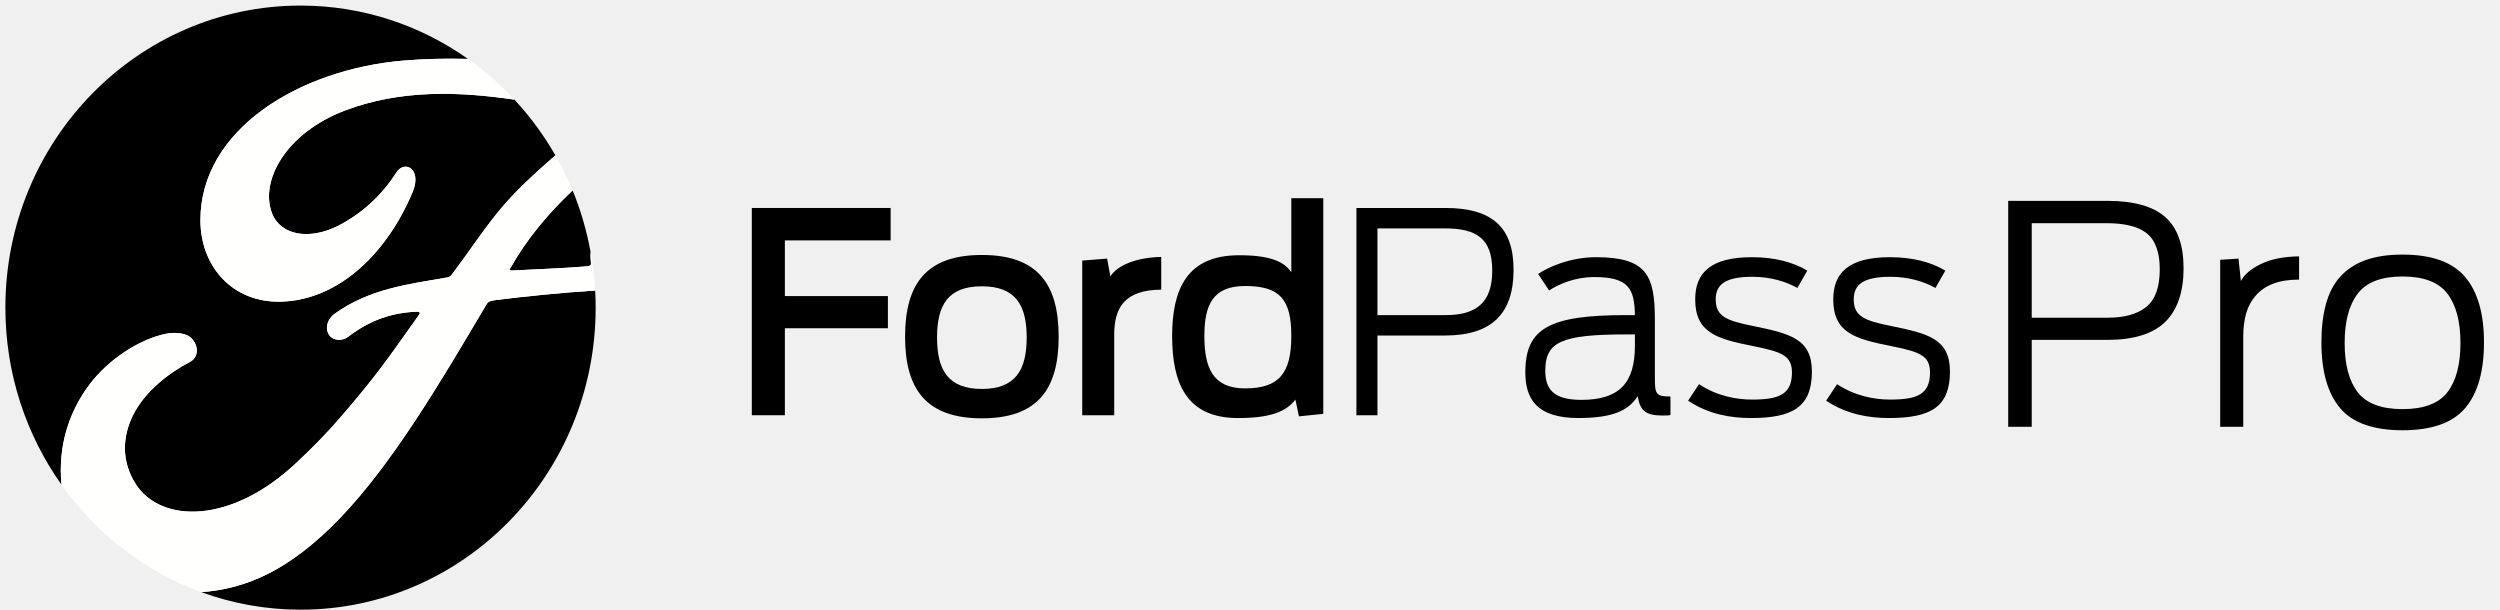
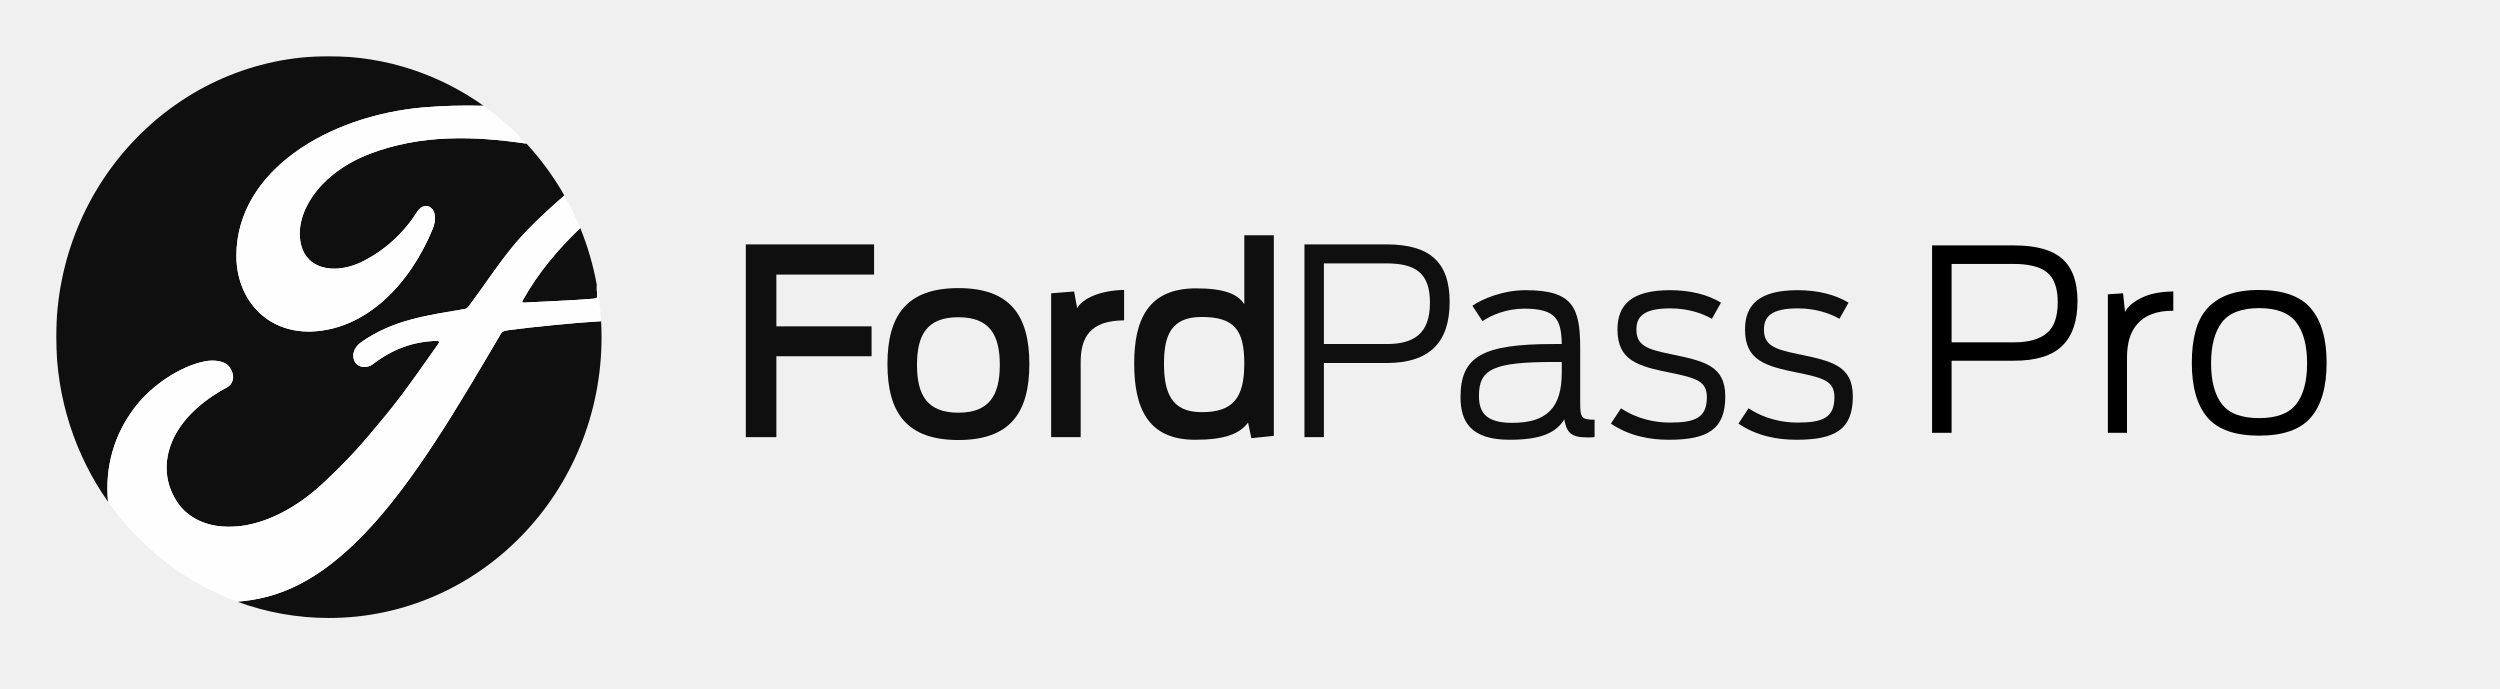
- <svg xmlns="http://www.w3.org/2000/svg" width="164" height="40" viewBox="0 0 164 40" fill="none">
-   <path fill-rule="evenodd" clip-rule="evenodd" d="M33.477 17.595C33.41 17.677 33.446 17.755 33.563 17.747C35.303 17.653 36.867 17.606 38.492 17.474C38.775 17.45 38.786 17.378 38.761 17.165C38.736 16.95 38.732 16.729 38.738 16.507C38.482 15.111 38.088 13.766 37.563 12.49C35.978 13.991 34.578 15.638 33.477 17.595Z" fill="black" />
-   <path fill-rule="evenodd" clip-rule="evenodd" d="M32.511 19.685C32.062 19.742 31.995 19.828 31.902 19.987C28.943 24.983 25.782 30.371 22.312 33.978C18.969 37.452 16.132 38.623 13.21 38.846C15.243 39.588 17.432 39.995 19.714 39.995C30.407 39.995 39.075 31.123 39.075 20.18C39.075 19.805 39.063 19.434 39.043 19.064C38.992 19.066 38.935 19.068 38.866 19.072C37.108 19.176 34.368 19.447 32.511 19.685Z" fill="black" />
-   <path fill-rule="evenodd" clip-rule="evenodd" d="M5.877 25.217C7.105 23.579 9.184 22.218 10.943 21.885C11.516 21.778 12.285 21.846 12.603 22.234C13.102 22.828 12.958 23.481 12.46 23.741C11.118 24.443 9.502 25.644 8.703 27.283C8.055 28.622 7.924 30.235 8.914 31.771C10.571 34.332 15.19 34.403 19.485 30.318C20.549 29.32 21.501 28.359 22.468 27.221C24.36 25.008 24.989 24.201 27.504 20.631C27.534 20.59 27.542 20.535 27.529 20.509C27.508 20.463 27.473 20.451 27.4 20.446C25.721 20.493 24.258 21.006 22.836 22.094C22.426 22.399 21.836 22.356 21.578 21.954C21.291 21.499 21.497 20.906 21.97 20.572C24.258 18.943 26.758 18.648 29.31 18.206C29.308 18.206 29.488 18.216 29.634 18.017C30.682 16.641 31.473 15.398 32.59 14.007C33.715 12.594 35.17 11.297 36.281 10.323C36.333 10.277 36.383 10.235 36.433 10.192C35.676 8.867 34.773 7.641 33.746 6.536C30.013 5.99 26.256 5.875 22.61 7.257C18.729 8.74 17.029 11.89 17.847 13.994C18.428 15.487 20.347 15.73 22.143 14.831C23.635 14.082 25.015 12.877 25.994 11.324C26.542 10.463 27.695 11.084 27.073 12.581C25.433 16.526 22.3 19.655 18.484 19.787C15.236 19.895 13.141 17.45 13.148 14.433C13.16 8.483 19.633 4.563 26.434 3.977C27.867 3.856 29.286 3.829 30.697 3.864C27.576 1.66 23.794 0.366 19.714 0.366C9.021 0.366 0.353 9.237 0.353 20.18C0.353 24.521 1.721 28.533 4.034 31.798C4.034 31.795 4.033 31.793 4.033 31.791C3.801 29.287 4.493 27.055 5.877 25.217Z" fill="black" />
-   <path fill-rule="evenodd" clip-rule="evenodd" d="M26.434 3.978C19.633 4.563 13.16 8.483 13.148 14.433C13.141 17.45 15.236 19.895 18.484 19.787C22.3 19.655 25.433 16.526 27.073 12.581C27.695 11.084 26.542 10.463 25.994 11.324C25.015 12.877 23.635 14.082 22.143 14.831C20.347 15.73 18.428 15.487 17.847 13.994C17.029 11.89 18.729 8.74 22.61 7.257C26.256 5.876 30.012 5.99 33.746 6.536C32.824 5.542 31.803 4.645 30.697 3.865C29.286 3.829 27.867 3.856 26.434 3.978Z" fill="#FFFFFE" />
-   <path fill-rule="evenodd" clip-rule="evenodd" d="M36.281 10.323C35.17 11.298 33.715 12.594 32.59 14.007C31.473 15.399 30.682 16.641 29.634 18.017C29.488 18.216 29.308 18.207 29.31 18.207C26.758 18.648 24.258 18.943 21.97 20.572C21.497 20.906 21.291 21.499 21.578 21.954C21.836 22.356 22.426 22.399 22.836 22.094C24.258 21.006 25.721 20.494 27.4 20.446C27.473 20.451 27.508 20.463 27.529 20.509C27.542 20.535 27.534 20.59 27.504 20.631C24.989 24.201 24.36 25.008 22.468 27.222C21.501 28.359 20.549 29.32 19.485 30.319C15.19 34.403 10.571 34.332 8.914 31.771C7.924 30.235 8.055 28.622 8.703 27.283C9.502 25.644 11.118 24.443 12.46 23.742C12.958 23.481 13.102 22.829 12.603 22.234C12.285 21.847 11.516 21.778 10.943 21.886C9.184 22.218 7.105 23.579 5.877 25.217C4.493 27.055 3.801 29.287 4.033 31.791C4.033 31.793 4.034 31.796 4.034 31.798C6.308 35.006 9.496 37.49 13.21 38.846C16.132 38.623 18.969 37.452 22.312 33.978C25.782 30.371 28.943 24.983 31.902 19.988C31.995 19.828 32.062 19.742 32.511 19.685C34.368 19.447 37.108 19.176 38.866 19.072C38.935 19.068 38.992 19.066 39.043 19.065C38.996 18.196 38.891 17.342 38.738 16.507C38.732 16.729 38.736 16.95 38.761 17.165C38.786 17.378 38.775 17.45 38.492 17.474C36.867 17.607 35.303 17.653 33.563 17.747C33.446 17.756 33.41 17.677 33.477 17.595C34.578 15.638 35.978 13.992 37.563 12.49C37.235 11.695 36.855 10.93 36.433 10.192C36.382 10.236 36.333 10.277 36.281 10.323Z" fill="#FFFFFE" />
-   <path fill-rule="evenodd" clip-rule="evenodd" d="M49.318 13.643H58.425V15.771H51.487V19.423H58.246V21.533H51.487V27.24H49.318V13.643Z" fill="black" />
-   <path fill-rule="evenodd" clip-rule="evenodd" d="M67.351 22.139C67.351 20.011 66.616 18.781 64.411 18.781C62.188 18.781 61.471 20.011 61.471 22.139C61.471 24.267 62.188 25.515 64.411 25.515C66.616 25.515 67.351 24.267 67.351 22.139ZM59.373 22.084C59.373 18.597 60.789 16.726 64.411 16.726C68.032 16.726 69.448 18.597 69.448 22.084C69.448 25.57 68.032 27.442 64.411 27.442C60.789 27.442 59.373 25.57 59.373 22.084Z" fill="black" />
-   <path fill-rule="evenodd" clip-rule="evenodd" d="M70.995 17.093L72.626 16.964L72.842 18.138C73.254 17.442 74.473 16.891 76.176 16.854V19.001C73.774 19.02 73.093 20.175 73.093 21.956V27.24H70.995V17.093Z" fill="black" />
-   <path fill-rule="evenodd" clip-rule="evenodd" d="M84.71 22.047C84.71 19.643 83.974 18.762 81.68 18.762C79.528 18.762 79.008 20.047 79.008 22.047C79.008 24.084 79.528 25.478 81.68 25.478C83.903 25.478 84.71 24.488 84.71 22.047ZM76.893 22.047C76.893 19.001 77.843 16.744 81.285 16.744C83.293 16.744 84.243 17.148 84.71 17.863V13.001H86.807V27.148L85.211 27.314L84.979 26.213C84.369 27.02 83.293 27.424 81.214 27.424C77.825 27.424 76.893 25.13 76.893 22.047Z" fill="black" />
-   <path fill-rule="evenodd" clip-rule="evenodd" d="M94.826 20.671C96.798 20.671 97.891 19.9 97.891 17.753C97.891 15.625 96.834 14.982 94.772 14.982H90.361V20.671H94.826ZM88.981 13.643H94.808C97.891 13.643 99.29 14.909 99.29 17.698C99.29 20.524 97.909 22.01 94.79 22.01H90.361V27.24H88.981V13.643Z" fill="black" />
-   <path fill-rule="evenodd" clip-rule="evenodd" d="M107.251 22.671V21.937H106.731C102.428 21.937 101.371 22.414 101.371 24.322C101.371 25.533 101.908 26.231 103.737 26.231C106.229 26.231 107.251 25.13 107.251 22.671ZM100.062 24.414C100.062 21.533 101.639 20.671 106.659 20.671H107.251C107.215 18.945 106.856 18.175 104.58 18.175C103.325 18.175 102.249 18.634 101.622 19.056L100.904 17.973C101.55 17.514 103.038 16.872 104.687 16.872C108.022 16.872 108.559 18.065 108.559 20.964V24.781C108.559 25.864 108.631 26.01 109.582 26.01V27.221C109.492 27.258 109.313 27.258 109.044 27.258C107.896 27.258 107.591 26.891 107.43 25.992C106.821 26.946 105.763 27.423 103.539 27.423C100.761 27.423 100.062 26.12 100.062 24.414Z" fill="black" />
-   <path fill-rule="evenodd" clip-rule="evenodd" d="M110.739 26.285L111.456 25.203C112.621 25.974 113.895 26.212 114.935 26.212C116.727 26.212 117.552 25.864 117.552 24.432C117.552 23.294 116.835 23.074 114.935 22.689C112.64 22.231 111.205 21.827 111.205 19.643C111.205 17.9 112.209 16.872 114.935 16.872C116.422 16.872 117.641 17.202 118.556 17.753L117.91 18.891C117.158 18.469 116.153 18.157 114.952 18.157C113.088 18.157 112.55 18.726 112.55 19.643C112.55 20.762 113.267 21.038 115.006 21.386C117.409 21.882 118.861 22.212 118.861 24.377C118.861 26.689 117.606 27.423 114.863 27.423C113.554 27.423 112.084 27.185 110.739 26.285Z" fill="black" />
-   <path fill-rule="evenodd" clip-rule="evenodd" d="M119.795 26.285L120.512 25.203C121.678 25.974 122.951 26.212 123.991 26.212C125.783 26.212 126.608 25.864 126.608 24.432C126.608 23.294 125.891 23.074 123.991 22.689C121.696 22.231 120.262 21.827 120.262 19.643C120.262 17.9 121.266 16.872 123.991 16.872C125.479 16.872 126.698 17.202 127.612 17.753L126.967 18.891C126.214 18.469 125.21 18.157 124.009 18.157C122.144 18.157 121.606 18.726 121.606 19.643C121.606 20.762 122.324 21.038 124.062 21.386C126.465 21.882 127.917 22.212 127.917 24.377C127.917 26.689 126.662 27.423 123.919 27.423C122.61 27.423 121.14 27.185 119.795 26.285Z" fill="black" />
-   <path d="M131.738 13.176H138.242C139.974 13.176 141.24 13.531 142.041 14.24C142.842 14.95 143.242 16.07 143.242 17.6C143.242 19.149 142.842 20.321 142.041 21.115C141.24 21.903 139.967 22.297 138.223 22.297H133.281V28H131.738V13.176ZM138.262 20.842C139.368 20.842 140.215 20.604 140.801 20.129C141.387 19.654 141.68 18.83 141.68 17.658C141.68 17.085 141.605 16.604 141.455 16.213C141.312 15.816 141.094 15.507 140.801 15.285C140.508 15.057 140.143 14.895 139.707 14.797C139.277 14.693 138.776 14.641 138.203 14.641H133.281V20.842H138.262ZM145.645 17.043L146.846 16.965L147.002 18.439C147.217 18.016 147.65 17.645 148.301 17.326C148.952 17.001 149.792 16.831 150.82 16.818V18.342C150.143 18.342 149.574 18.433 149.111 18.615C148.649 18.791 148.271 19.048 147.979 19.387C147.686 19.719 147.474 20.113 147.344 20.568C147.22 21.018 147.158 21.509 147.158 22.043V28H145.645V17.043ZM157.607 28.225C155.7 28.225 154.336 27.743 153.516 26.779C152.695 25.809 152.285 24.37 152.285 22.463C152.285 21.512 152.383 20.679 152.578 19.963C152.773 19.24 153.083 18.641 153.506 18.166C153.936 17.684 154.486 17.32 155.156 17.072C155.833 16.825 156.65 16.701 157.607 16.701C159.515 16.701 160.882 17.189 161.709 18.166C162.536 19.136 162.949 20.568 162.949 22.463C162.949 24.37 162.536 25.809 161.709 26.779C160.882 27.743 159.515 28.225 157.607 28.225ZM157.607 26.838C158.994 26.838 159.974 26.47 160.547 25.734C161.12 24.992 161.406 23.915 161.406 22.502C161.406 21.089 161.12 20.009 160.547 19.26C159.974 18.511 158.994 18.137 157.607 18.137C156.221 18.137 155.241 18.511 154.668 19.26C154.095 20.009 153.809 21.089 153.809 22.502C153.809 23.915 154.095 24.992 154.668 25.734C155.241 26.47 156.221 26.838 157.607 26.838Z" fill="black" />
+ <svg xmlns="http://www.w3.org/2000/svg" width="178" height="49" viewBox="0 0 178 49" fill="none">
+   <path fill-rule="evenodd" clip-rule="evenodd" d="M37.218 21.39C37.15 21.473 37.186 21.552 37.304 21.544C39.048 21.448 40.617 21.402 42.246 21.268C42.53 21.244 42.541 21.171 42.516 20.956C42.49 20.739 42.486 20.516 42.493 20.292C42.236 18.883 41.841 17.525 41.314 16.237C39.725 17.753 38.321 19.415 37.218 21.39Z" fill="#0F0F0F" />
+   <path fill-rule="evenodd" clip-rule="evenodd" d="M35.638 23.805C32.67 28.848 29.5 34.286 26.021 37.926C22.669 41.433 19.824 42.615 16.893 42.84C18.932 43.589 21.127 44 23.416 44C34.139 44 42.831 35.045 42.831 24C42.831 23.621 42.819 23.247 42.799 22.873C42.747 22.875 42.691 22.877 42.621 22.881C40.858 22.986 38.111 23.26 36.248 23.5C35.798 23.557 35.731 23.644 35.638 23.805Z" fill="#0F0F0F" />
+   <mask id="mask0" mask-type="alpha" maskUnits="userSpaceOnUse" x="4" y="4" width="37" height="34">
+     <path d="M4 37.509V4H40.182V37.509H4Z" fill="white" />
+   </mask>
+   <g mask="url(#mask0)">
+     <path fill-rule="evenodd" clip-rule="evenodd" d="M9.539 29.084C10.771 27.43 12.856 26.056 14.62 25.721C15.194 25.612 15.966 25.682 16.284 26.073C16.785 26.672 16.641 27.331 16.141 27.594C14.795 28.303 13.175 29.515 12.374 31.169C11.723 32.52 11.592 34.149 12.585 35.699C14.247 38.284 18.879 38.355 23.186 34.233C24.252 33.225 25.207 32.255 26.177 31.107C28.074 28.872 28.705 28.058 31.227 24.454C31.257 24.413 31.266 24.358 31.252 24.331C31.232 24.286 31.196 24.273 31.123 24.268C29.439 24.316 27.972 24.833 26.546 25.931C26.135 26.239 25.544 26.196 25.285 25.79C24.997 25.331 25.203 24.732 25.677 24.395C27.972 22.751 30.479 22.453 33.039 22.008C33.037 22.008 33.217 22.017 33.363 21.816C34.414 20.427 35.208 19.173 36.327 17.768C37.456 16.343 38.915 15.034 40.029 14.051C40.081 14.004 40.131 13.962 40.182 13.918C39.422 12.581 38.517 11.344 37.487 10.228C33.743 9.677 29.976 9.561 26.319 10.956C22.428 12.452 20.723 15.632 21.543 17.756C22.126 19.263 24.051 19.508 25.852 18.6C27.348 17.845 28.731 16.628 29.713 15.061C30.262 14.191 31.419 14.819 30.795 16.329C29.15 20.311 26.008 23.47 22.182 23.603C18.925 23.712 16.824 21.244 16.83 18.199C16.843 12.193 23.334 8.237 30.155 7.646C31.592 7.523 33.014 7.495 34.429 7.531C31.299 5.306 27.506 4 23.416 4C12.693 4 4 12.954 4 23.999C4 28.381 5.372 32.431 7.691 35.726C7.691 35.724 7.691 35.721 7.691 35.719C7.458 33.192 8.152 30.939 9.539 29.084Z" fill="#0F0F0F" />
+   </g>
+   <path fill-rule="evenodd" clip-rule="evenodd" d="M30.155 7.645C23.334 8.237 16.843 12.193 16.831 18.199C16.824 21.244 18.925 23.712 22.182 23.603C26.008 23.47 29.151 20.311 30.795 16.33C31.419 14.819 30.263 14.191 29.713 15.061C28.732 16.628 27.348 17.845 25.852 18.6C24.051 19.508 22.126 19.263 21.543 17.756C20.723 15.632 22.428 12.452 26.319 10.956C29.976 9.561 33.743 9.677 37.487 10.228C36.562 9.225 35.538 8.32 34.429 7.531C33.015 7.495 31.592 7.523 30.155 7.645Z" fill="#FEFEFE" />
+   <path fill-rule="evenodd" clip-rule="evenodd" d="M40.029 14.05C38.915 15.034 37.456 16.343 36.328 17.769C35.208 19.174 34.414 20.427 33.363 21.816C33.217 22.017 33.037 22.008 33.039 22.008C30.479 22.453 27.972 22.751 25.677 24.395C25.203 24.733 24.997 25.331 25.285 25.79C25.544 26.196 26.135 26.24 26.546 25.932C27.972 24.833 29.439 24.316 31.123 24.268C31.196 24.273 31.232 24.285 31.252 24.332C31.266 24.358 31.257 24.413 31.227 24.454C28.705 28.058 28.074 28.872 26.178 31.107C25.207 32.255 24.253 33.224 23.186 34.233C18.879 38.355 14.247 38.284 12.585 35.7C11.592 34.149 11.723 32.52 12.374 31.169C13.175 29.515 14.795 28.302 16.141 27.594C16.641 27.331 16.785 26.673 16.284 26.073C15.966 25.681 15.194 25.612 14.62 25.721C12.856 26.056 10.771 27.43 9.539 29.083C8.152 30.939 7.458 33.191 7.691 35.719C7.691 35.721 7.691 35.724 7.692 35.726C9.972 38.964 13.169 41.471 16.893 42.84C19.824 42.615 22.669 41.433 26.021 37.926C29.501 34.286 32.67 28.848 35.638 23.805C35.731 23.644 35.798 23.557 36.248 23.5C38.11 23.26 40.859 22.986 42.621 22.881C42.69 22.878 42.747 22.875 42.799 22.873C42.752 21.996 42.647 21.135 42.493 20.292C42.486 20.516 42.49 20.739 42.516 20.956C42.541 21.171 42.53 21.244 42.246 21.268C40.617 21.402 39.048 21.449 37.304 21.544C37.186 21.552 37.15 21.473 37.218 21.39C38.321 19.415 39.725 17.753 41.314 16.237C40.986 15.435 40.605 14.662 40.182 13.918C40.131 13.962 40.081 14.004 40.029 14.05Z" fill="#FEFEFE" />
+   <path fill-rule="evenodd" clip-rule="evenodd" d="M71.186 25.977C71.186 23.828 70.449 22.587 68.238 22.587C66.009 22.587 65.29 23.828 65.29 25.977C65.29 28.125 66.009 29.384 68.238 29.384C70.449 29.384 71.186 28.125 71.186 25.977ZM63.186 25.921C63.186 22.402 64.606 20.513 68.238 20.513C71.869 20.513 73.29 22.402 73.29 25.921C73.29 29.44 71.869 31.329 68.238 31.329C64.606 31.329 63.186 29.44 63.186 25.921Z" fill="#0F0F0F" />
+   <path fill-rule="evenodd" clip-rule="evenodd" d="M74.841 20.883L76.477 20.753L76.692 21.939C77.106 21.235 78.328 20.679 80.036 20.642V22.809C77.627 22.828 76.944 23.995 76.944 25.791V31.125H74.841V20.883Z" fill="#0F0F0F" />
+   <path fill-rule="evenodd" clip-rule="evenodd" d="M88.594 25.884C88.594 23.457 87.856 22.569 85.555 22.569C83.398 22.569 82.876 23.865 82.876 25.884C82.876 27.94 83.398 29.347 85.555 29.347C87.785 29.347 88.594 28.347 88.594 25.884ZM80.755 25.884C80.755 22.809 81.708 20.531 85.16 20.531C87.174 20.531 88.126 20.938 88.594 21.661V16.753H90.697V31.033L89.097 31.2L88.863 30.088C88.252 30.903 87.174 31.311 85.088 31.311C81.69 31.311 80.755 28.995 80.755 25.884Z" fill="#0F0F0F" />
+   <path fill-rule="evenodd" clip-rule="evenodd" d="M98.738 24.495C100.716 24.495 101.813 23.717 101.813 21.55C101.813 19.401 100.752 18.753 98.684 18.753H94.261V24.495H98.738ZM92.877 17.401H98.72C101.813 17.401 103.214 18.679 103.214 21.494C103.214 24.347 101.831 25.847 98.702 25.847H94.261V31.125H92.877V17.401Z" fill="#0F0F0F" />
+   <path fill-rule="evenodd" clip-rule="evenodd" d="M111.198 26.513V25.773H110.677C106.362 25.773 105.301 26.255 105.301 28.181C105.301 29.403 105.841 30.107 107.674 30.107C110.173 30.107 111.198 28.995 111.198 26.513ZM103.989 28.273C103.989 25.365 105.571 24.495 110.605 24.495H111.198C111.162 22.754 110.802 21.976 108.519 21.976C107.261 21.976 106.182 22.439 105.553 22.865L104.834 21.772C105.481 21.309 106.973 20.661 108.627 20.661C111.971 20.661 112.51 21.864 112.51 24.791V28.644C112.51 29.736 112.583 29.884 113.535 29.884V31.107C113.446 31.144 113.266 31.144 112.996 31.144C111.846 31.144 111.54 30.773 111.378 29.866C110.767 30.829 109.706 31.311 107.476 31.311C104.69 31.311 103.989 29.996 103.989 28.273Z" fill="#0F0F0F" />
+   <path fill-rule="evenodd" clip-rule="evenodd" d="M114.696 30.162L115.415 29.07C116.584 29.847 117.861 30.088 118.903 30.088C120.701 30.088 121.528 29.737 121.528 28.292C121.528 27.143 120.809 26.921 118.903 26.532C116.602 26.069 115.164 25.662 115.164 23.457C115.164 21.698 116.171 20.661 118.903 20.661C120.396 20.661 121.618 20.994 122.535 21.55L121.888 22.698C121.133 22.272 120.126 21.957 118.921 21.957C117.052 21.957 116.512 22.531 116.512 23.457C116.512 24.587 117.231 24.865 118.975 25.217C121.385 25.717 122.84 26.05 122.84 28.236C122.84 30.57 121.582 31.311 118.831 31.311C117.519 31.311 116.045 31.07 114.696 30.162Z" fill="#0F0F0F" />
+   <path fill-rule="evenodd" clip-rule="evenodd" d="M123.778 30.162L124.497 29.07C125.666 29.847 126.942 30.088 127.985 30.088C129.783 30.088 130.61 29.737 130.61 28.292C130.61 27.143 129.891 26.921 127.985 26.532C125.684 26.069 124.245 25.662 124.245 23.457C124.245 21.698 125.253 20.661 127.985 20.661C129.477 20.661 130.7 20.994 131.617 21.55L130.969 22.698C130.214 22.272 129.208 21.957 128.003 21.957C126.133 21.957 125.594 22.531 125.594 23.457C125.594 24.587 126.313 24.865 128.057 25.217C130.466 25.717 131.922 26.05 131.922 28.236C131.922 30.57 130.664 31.311 127.913 31.311C126.601 31.311 125.126 31.07 123.778 30.162Z" fill="#0F0F0F" />
+   <path d="M137.564 17.474H143.418C144.977 17.474 146.116 17.793 146.837 18.432C147.558 19.07 147.918 20.078 147.918 21.455C147.918 22.85 147.558 23.904 146.837 24.619C146.116 25.328 144.971 25.683 143.4 25.683H138.953V30.815H137.564V17.474ZM143.436 24.373C144.432 24.373 145.193 24.159 145.721 23.731C146.248 23.304 146.512 22.562 146.512 21.508C146.512 20.992 146.444 20.559 146.31 20.207C146.181 19.85 145.984 19.571 145.721 19.372C145.457 19.167 145.129 19.02 144.736 18.933C144.35 18.839 143.898 18.792 143.383 18.792H138.953V24.373H143.436ZM150.08 20.954L151.161 20.884L151.302 22.211C151.495 21.83 151.885 21.496 152.471 21.209C153.057 20.916 153.812 20.764 154.738 20.752V22.123C154.129 22.123 153.616 22.205 153.2 22.369C152.784 22.527 152.444 22.759 152.181 23.064C151.917 23.362 151.727 23.717 151.609 24.127C151.498 24.531 151.442 24.974 151.442 25.454V30.815H150.08V20.954ZM160.847 31.018C159.13 31.018 157.902 30.584 157.164 29.717C156.426 28.844 156.057 27.549 156.057 25.832C156.057 24.977 156.145 24.227 156.32 23.582C156.496 22.932 156.774 22.393 157.155 21.965C157.542 21.531 158.037 21.203 158.641 20.98C159.25 20.758 159.985 20.646 160.847 20.646C162.563 20.646 163.794 21.086 164.538 21.965C165.282 22.838 165.654 24.127 165.654 25.832C165.654 27.549 165.282 28.844 164.538 29.717C163.794 30.584 162.563 31.018 160.847 31.018ZM160.847 29.77C162.095 29.77 162.977 29.439 163.492 28.776C164.008 28.108 164.266 27.139 164.266 25.867C164.266 24.596 164.008 23.623 163.492 22.949C162.977 22.275 162.095 21.939 160.847 21.939C159.599 21.939 158.717 22.275 158.201 22.949C157.686 23.623 157.428 24.596 157.428 25.867C157.428 27.139 157.686 28.108 158.201 28.776C158.717 29.439 159.599 29.77 160.847 29.77Z" fill="black" />
+   <path fill-rule="evenodd" clip-rule="evenodd" d="M53.102 17.401H62.235V19.55H55.278V23.235H62.056V25.365H55.278V31.125H53.102V17.401Z" fill="#0F0F0F" />
</svg>
